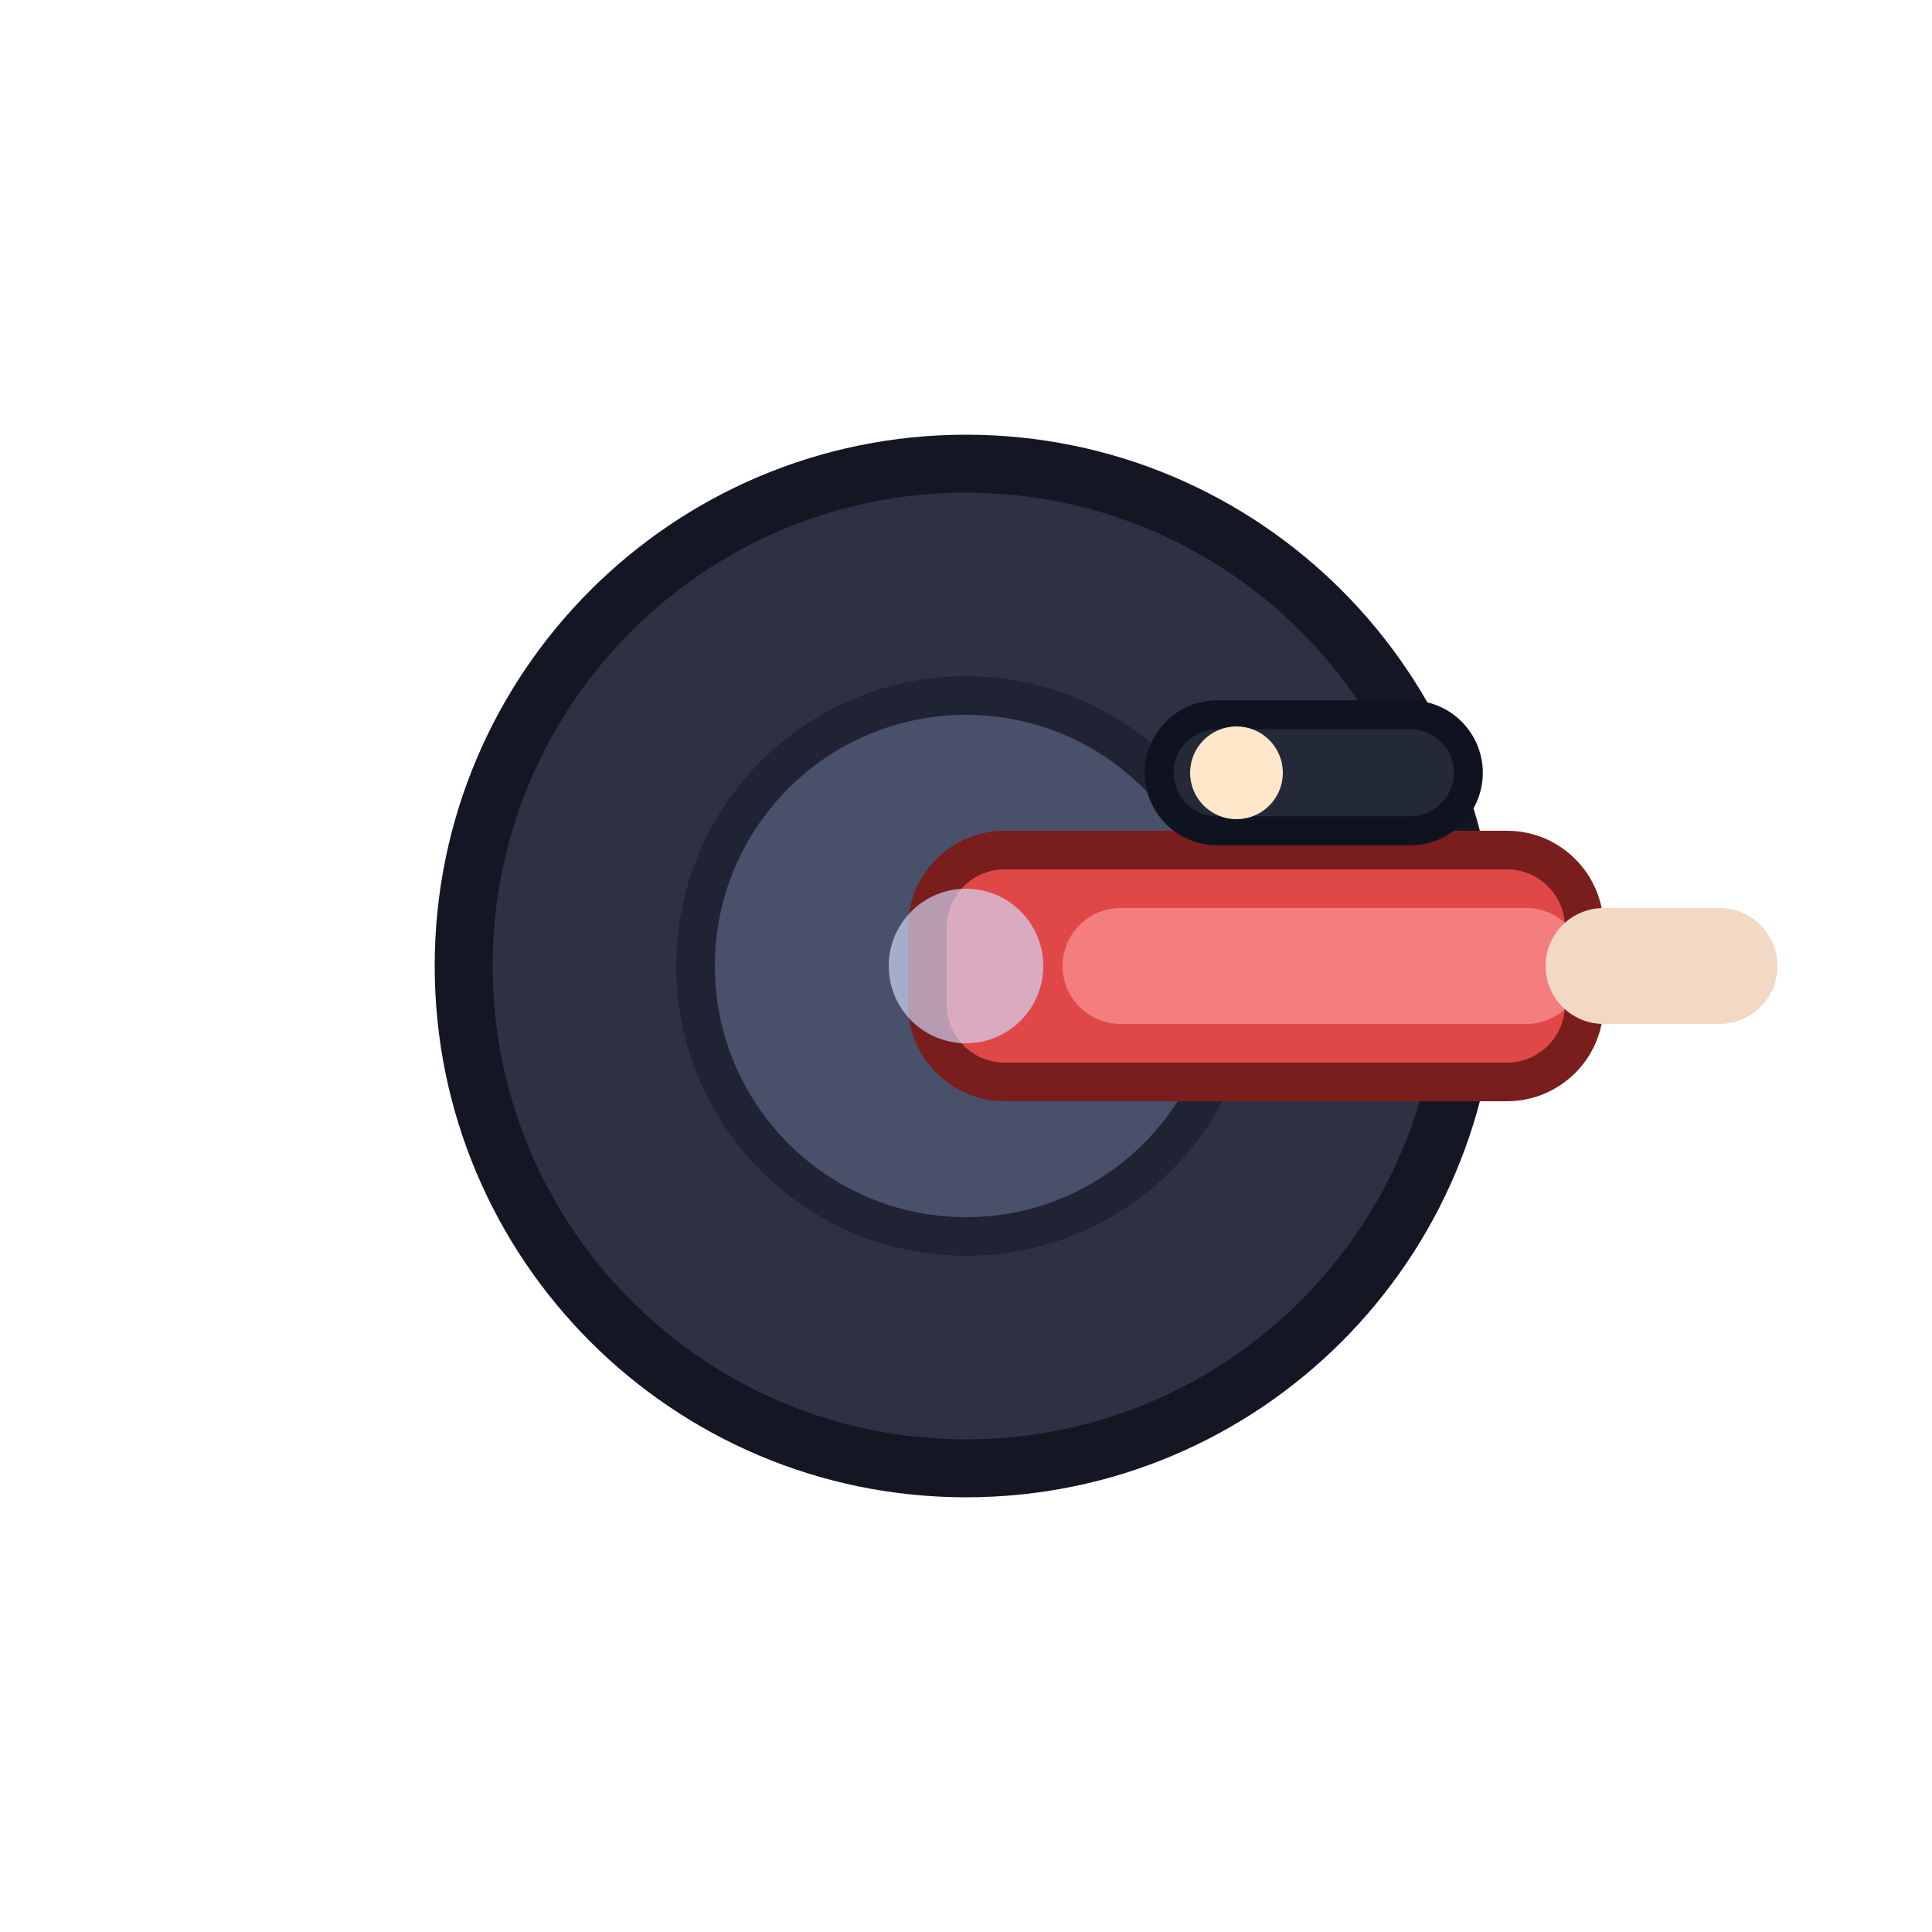
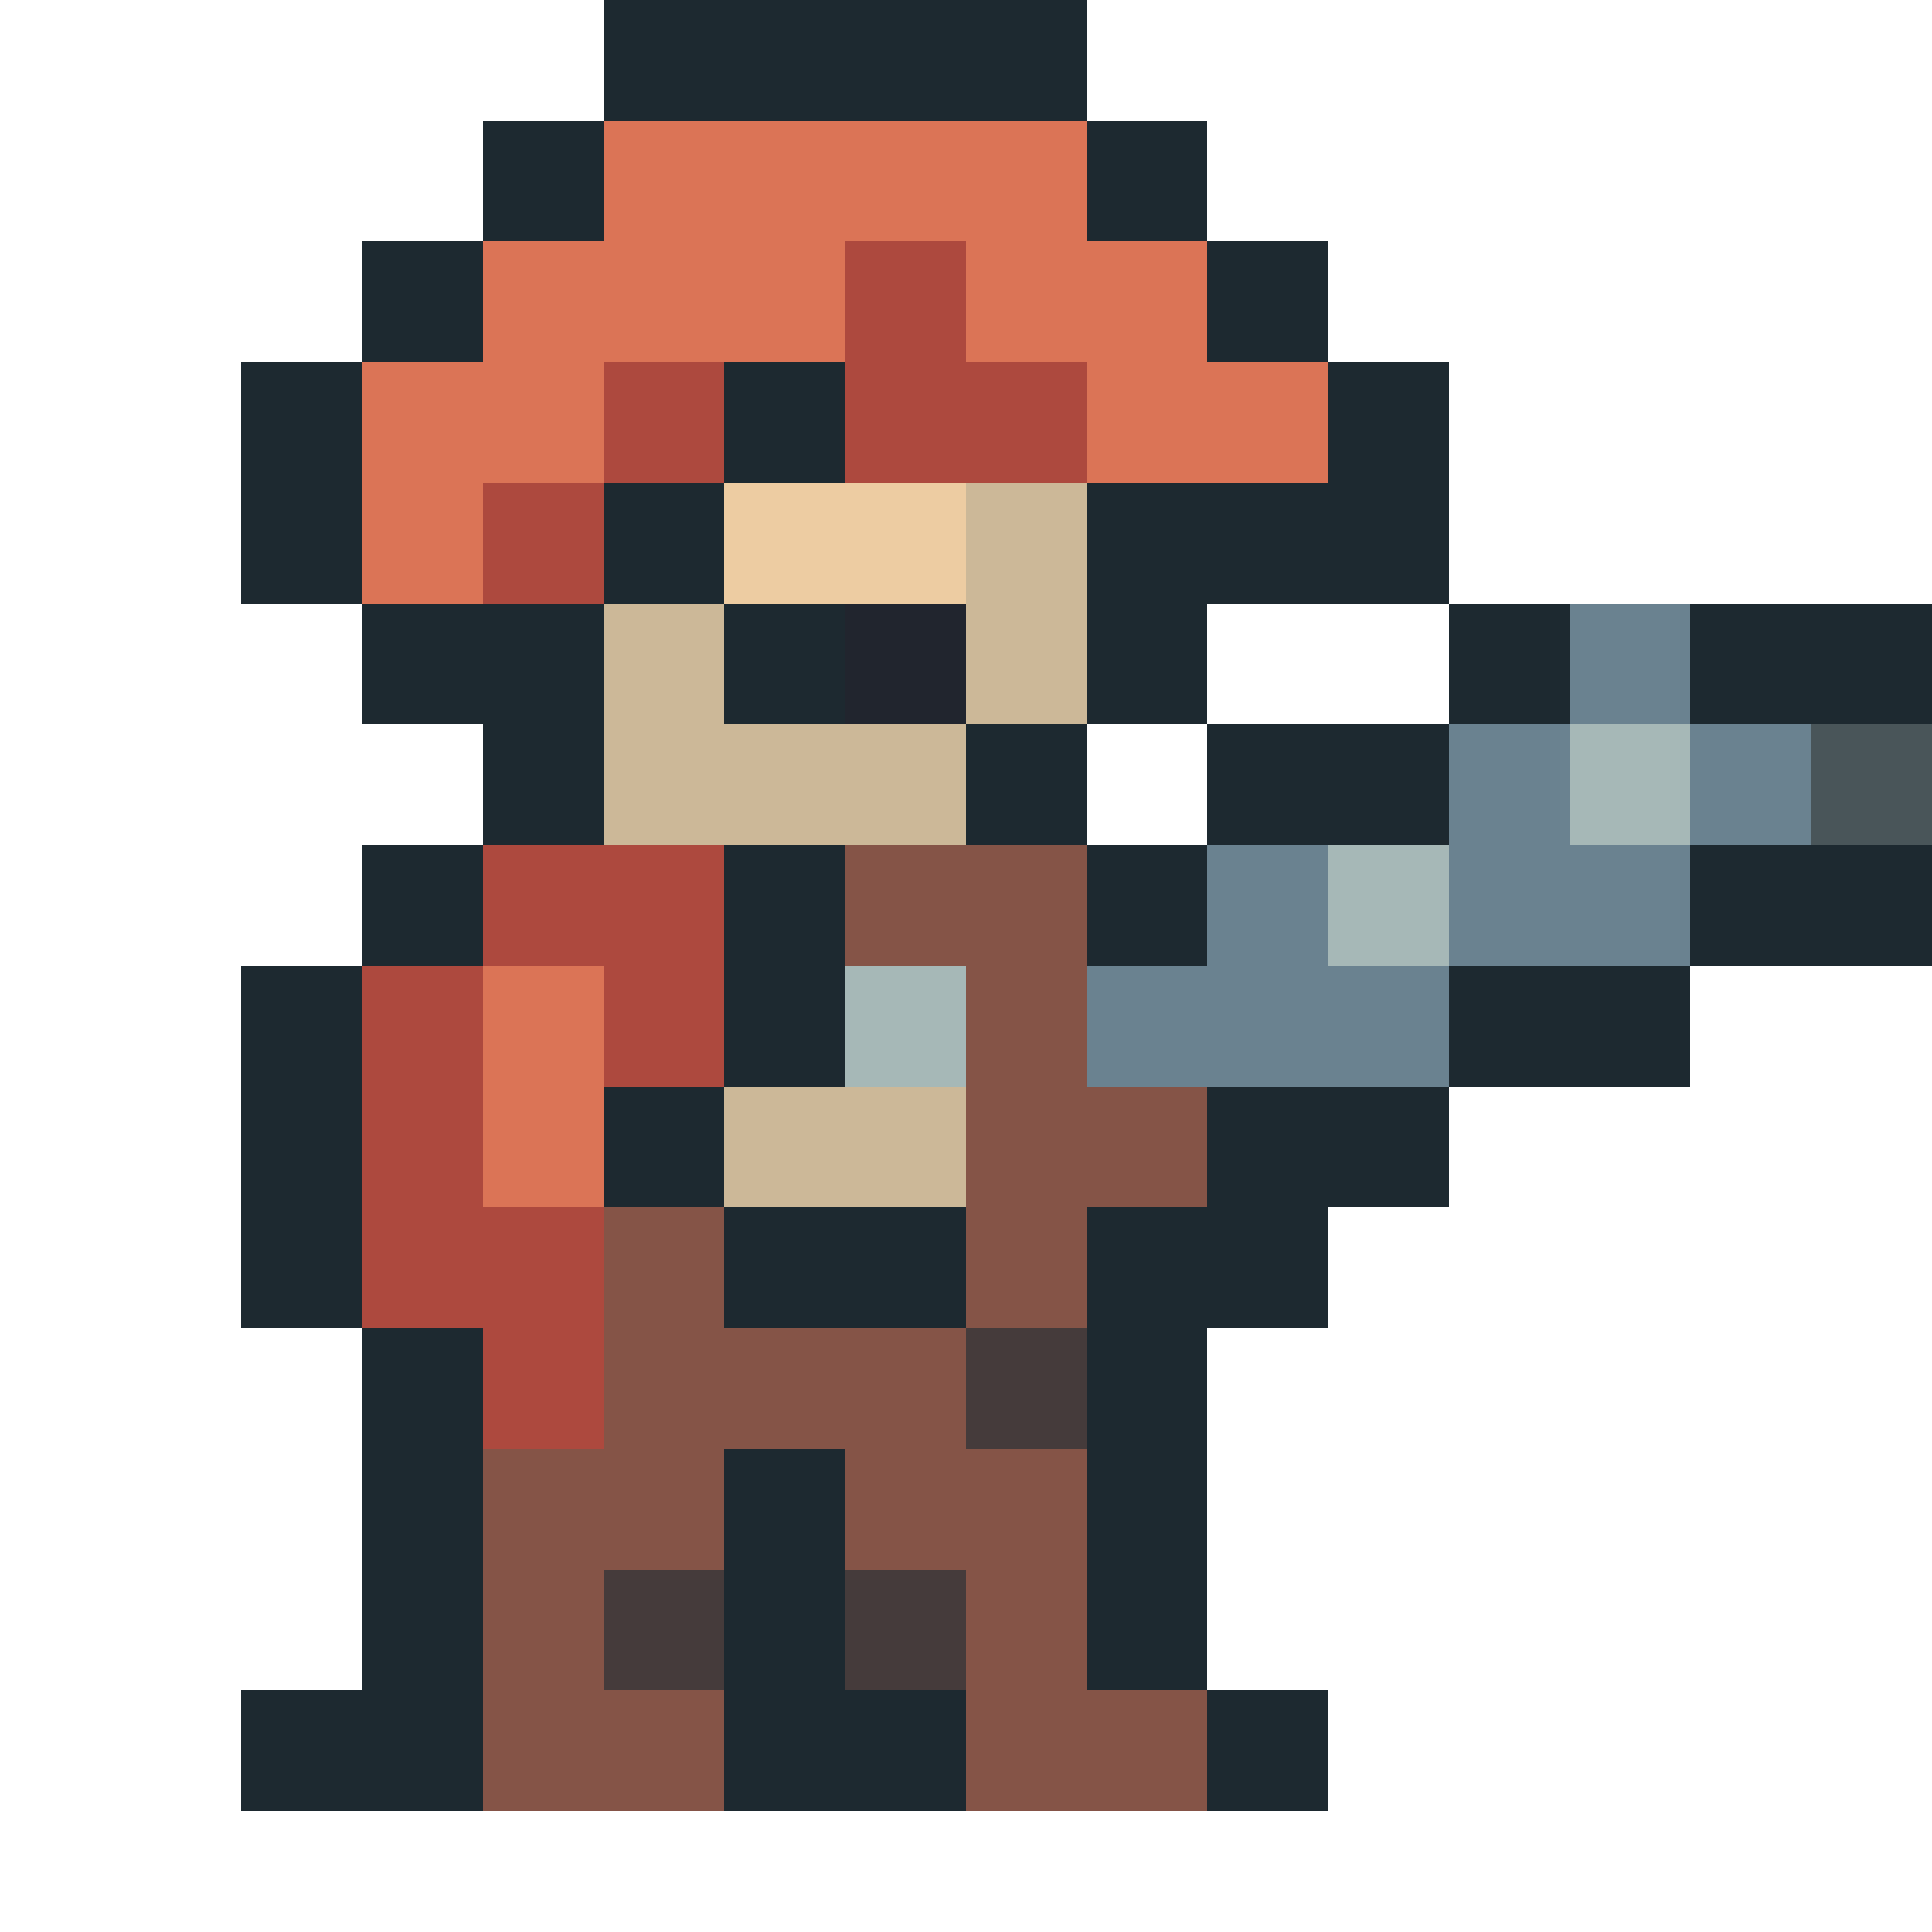
- <svg xmlns="http://www.w3.org/2000/svg" width="100" height="100" viewBox="0 0 100 100">
-   <circle cx="50" cy="50" r="26" fill="#2e3144" stroke="#141723" stroke-width="3" />
-   <circle cx="50" cy="50" r="14" fill="#49506a" stroke="#1f2334" stroke-width="2" />
-   <rect x="48" y="44" width="34" height="12" rx="4" fill="#e04848" stroke="#7a1d1d" stroke-width="2" />
-   <rect x="55" y="47" width="27" height="6" rx="3" fill="#ff9b9b" opacity="0.65" />
-   <rect x="60" y="37" width="16" height="6" rx="3" fill="#242938" stroke="#0f1320" stroke-width="1.5" />
-   <circle cx="64" cy="40" r="2.4" fill="#ffe7c9" />
-   <rect x="80" y="47" width="12" height="6" rx="3" fill="#f1d9c5" />
-   <circle cx="50" cy="50" r="4" fill="#d7deff" opacity="0.65" />
+ <svg xmlns="http://www.w3.org/2000/svg" width="64" height="64" viewBox="0 0 16 16" shape-rendering="crispEdges">
+   <path fill="#1d2930" d="M5 0h4v1h-4z M4 1h1v1h-1z M9 1h1v1h-1z M3 2h1v1h-1z M10 2h1v1h-1z M2 3h1v1h-1z M6 3h1v1h-1z M11 3h1v1h-1z M2 4h1v1h-1z M5 4h1v1h-1z M9 4h3v1h-3z M3 5h2v1h-2z M6 5h1v1h-1z M9 5h1v1h-1z M12 5h1v1h-1z M14 5h2v1h-2z M4 6h1v1h-1z M8 6h1v1h-1z M10 6h2v1h-2z M3 7h1v1h-1z M6 7h1v1h-1z M9 7h1v1h-1z M14 7h2v1h-2z M2 8h1v1h-1z M6 8h1v1h-1z M12 8h2v1h-2z M2 9h1v1h-1z M5 9h1v1h-1z M10 9h2v1h-2z M2 10h1v1h-1z M6 10h2v1h-2z M9 10h2v1h-2z M3 11h1v1h-1z M9 11h1v1h-1z M3 12h1v1h-1z M6 12h1v1h-1z M9 12h1v1h-1z M3 13h1v1h-1z M6 13h1v1h-1z M9 13h1v1h-1z M2 14h2v1h-2z M6 14h2v1h-2z M10 14h1v1h-1z" />
+   <path fill="#db7456" d="M5 1h4v1h-4z M4 2h3v1h-3z M8 2h2v1h-2z M3 3h2v1h-2z M9 3h2v1h-2z M3 4h1v1h-1z M4 8h1v1h-1z M4 9h1v1h-1z" />
+   <path fill="#ad493e" d="M7 2h1v1h-1z M5 3h1v1h-1z M7 3h2v1h-2z M4 4h1v1h-1z M4 7h2v1h-2z M3 8h1v1h-1z M5 8h1v1h-1z M3 9h1v1h-1z M3 10h2v1h-2z M4 11h1v1h-1z" />
+   <path fill="#edcca2" d="M6 4h2v1h-2z" />
+   <path fill="#ccb898" d="M8 4h1v1h-1z M5 5h1v1h-1z M8 5h1v1h-1z M5 6h3v1h-3z M6 9h2v1h-2z" />
+   <path fill="#21252e" d="M7 5h1v1h-1z" />
+   <path fill="#6a8290" d="M13 5h1v1h-1z M12 6h1v1h-1z M14 6h1v1h-1z M10 7h1v1h-1z M12 7h2v1h-2z M9 8h3v1h-3z" />
+   <path fill="#a6b8b7" d="M13 6h1v1h-1z M11 7h1v1h-1z M7 8h1v1h-1z" />
+   <path fill="#495559" d="M15 6h1v1h-1z" />
+   <path fill="#855447" d="M7 7h2v1h-2z M8 8h1v1h-1z M8 9h2v1h-2z M5 10h1v1h-1z M8 10h1v1h-1z M5 11h3v1h-3z M4 12h2v1h-2z M7 12h2v1h-2z M4 13h1v1h-1z M8 13h1v1h-1z M4 14h2v1h-2z M8 14h2v1h-2z" />
+   <path fill="#453b3b" d="M8 11h1v1h-1z M5 13h1v1h-1z M7 13h1v1h-1z" />
</svg>
